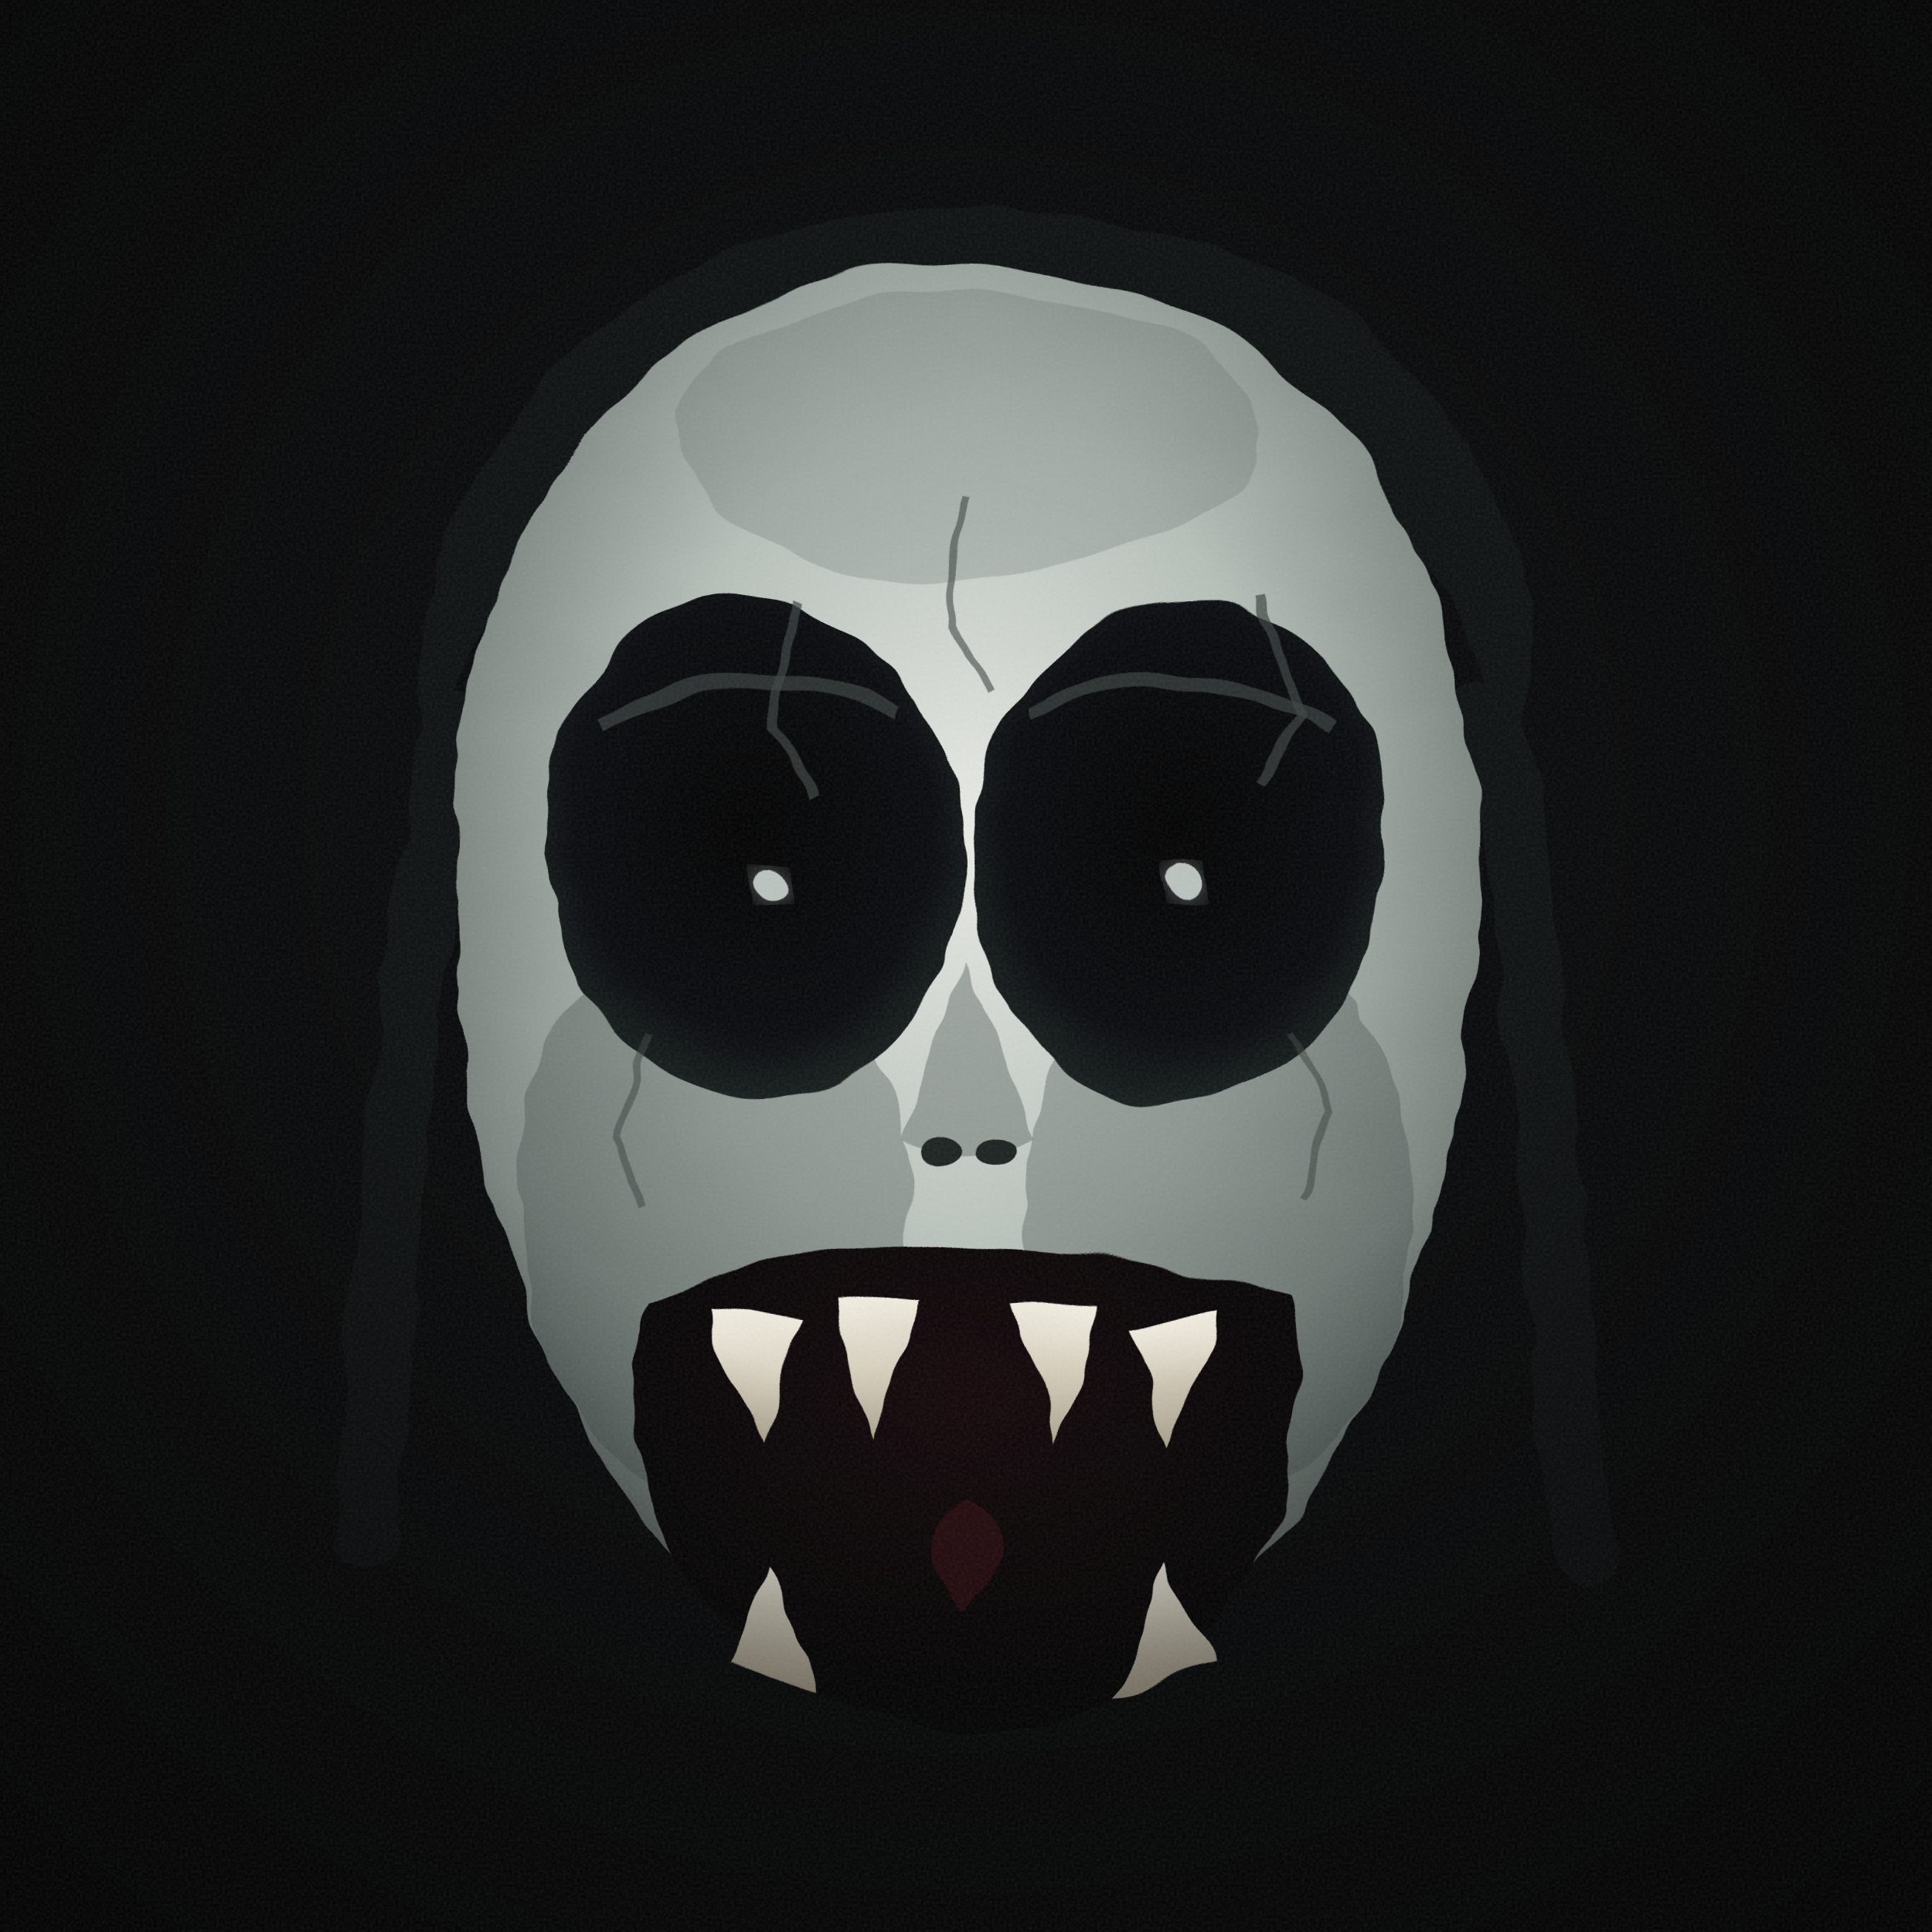
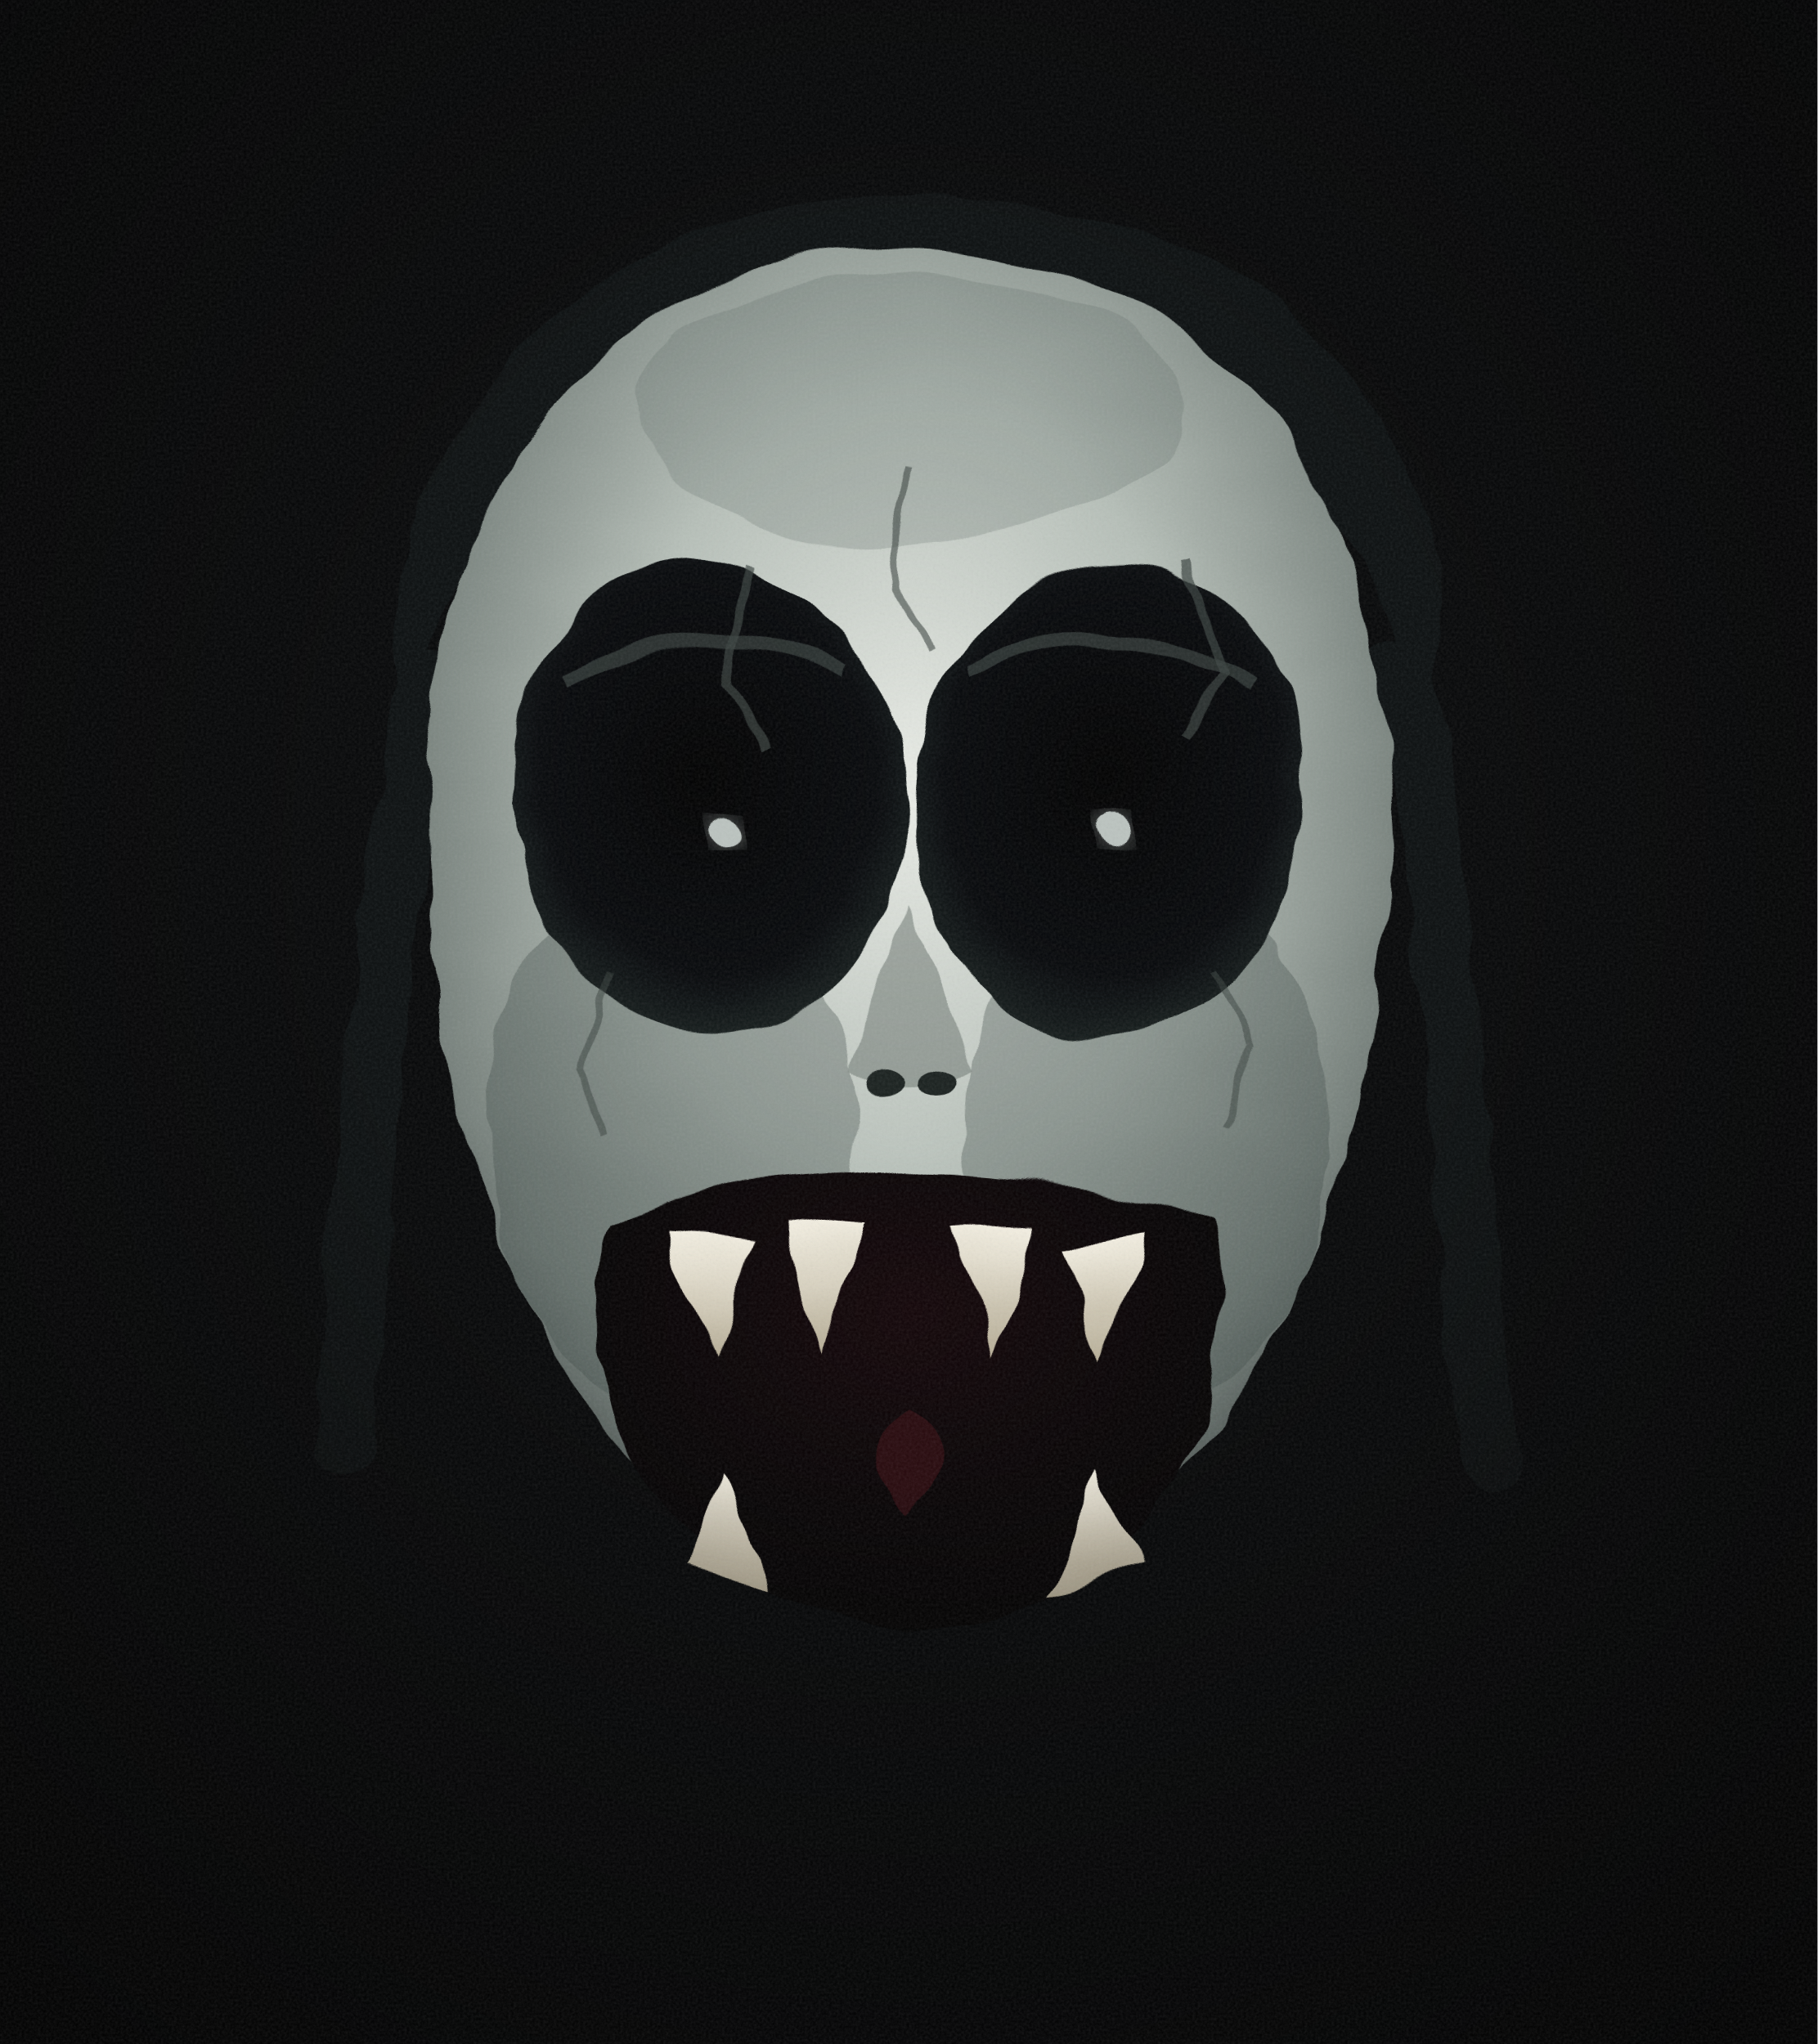
- <svg xmlns="http://www.w3.org/2000/svg" viewBox="0 0 800 800" preserveAspectRatio="xMidYMid slice">
+ <svg xmlns="http://www.w3.org/2000/svg" viewBox="0 0 800 900" preserveAspectRatio="xMidYMid slice">
  <defs>
    <radialGradient id="skin" cx="50%" cy="40%" r="66%">
      <stop offset="0" stop-color="#e9ece6" />
      <stop offset="45%" stop-color="#b6bfb8" />
      <stop offset="78%" stop-color="#77817c" />
      <stop offset="100%" stop-color="#39413f" />
    </radialGradient>
    <radialGradient id="socket" cx="50%" cy="45%" r="60%">
      <stop offset="0" stop-color="#000000" />
      <stop offset="70%" stop-color="#05070a" />
      <stop offset="100%" stop-color="#1b2422" />
    </radialGradient>
    <radialGradient id="mouth" cx="50%" cy="30%" r="80%">
      <stop offset="0" stop-color="#120407" />
      <stop offset="55%" stop-color="#050203" />
      <stop offset="100%" stop-color="#000000" />
    </radialGradient>
    <radialGradient id="vig" cx="50%" cy="42%" r="72%">
      <stop offset="42%" stop-color="#000000" stop-opacity="0" />
      <stop offset="100%" stop-color="#000000" stop-opacity="0.96" />
    </radialGradient>
    <linearGradient id="teeth" x1="0" y1="0" x2="0" y2="1">
      <stop offset="0" stop-color="#f3efe2" />
      <stop offset="100%" stop-color="#b6ad96" />
    </linearGradient>
    <filter id="wobble" x="-10%" y="-10%" width="120%" height="120%">
      <feTurbulence type="fractalNoise" baseFrequency="0.012 0.024" numOctaves="3" seed="7" result="n" />
      <feDisplacementMap in="SourceGraphic" in2="n" scale="14" xChannelSelector="R" yChannelSelector="G" />
    </filter>
    <filter id="grain">
      <feTurbulence type="fractalNoise" baseFrequency="0.85" numOctaves="2" seed="3" />
      <feColorMatrix type="saturate" values="0" />
      <feComponentTransfer>
        <feFuncA type="linear" slope="0.5" />
      </feComponentTransfer>
    </filter>
    <filter id="glow">
      <feGaussianBlur stdDeviation="7" result="b" />
      <feMerge>
        <feMergeNode in="b" />
        <feMergeNode in="SourceGraphic" />
      </feMerge>
    </filter>
  </defs>
-   <rect width="800" height="800" fill="#050607" />
+   <rect width="800" height="900" fill="#050607" />
  <g filter="url(#wobble)">
    <path d="M180 330 C150 200 250 90 400 85 C555 80 660 190 630 335 C620 250 560 160 400 155 C250 150 195 240 180 330 Z" fill="#0b0f10" />
    <path d="M190 300 C160 420 165 520 150 640" stroke="#0b0f10" stroke-width="26" fill="none" stroke-linecap="round" />
    <path d="M615 295 C645 420 640 515 655 640" stroke="#0b0f10" stroke-width="26" fill="none" stroke-linecap="round" />
    <path d="M400 110 C540 110 612 220 612 360 C612 520 548 690 400 705 C252 690 188 520 188 360 C188 220 260 110 400 110 Z" fill="url(#skin)" />
    <ellipse cx="295" cy="500" rx="80" ry="120" fill="#3d4744" opacity="0.35" />
    <ellipse cx="505" cy="500" rx="80" ry="120" fill="#3d4744" opacity="0.35" />
    <ellipse cx="400" cy="180" rx="120" ry="60" fill="#5d6763" opacity="0.25" />
    <ellipse cx="312" cy="352" rx="86" ry="104" fill="url(#socket)" transform="rotate(-8 312 352)" />
    <ellipse cx="488" cy="352" rx="86" ry="104" fill="url(#socket)" transform="rotate(8 488 352)" />
    <circle cx="320" cy="366" r="7" fill="#cfd8d4" opacity="0.9" filter="url(#glow)" />
    <circle cx="492" cy="366" r="7" fill="#cfd8d4" opacity="0.9" filter="url(#glow)" />
    <path d="M250 300 Q310 268 372 296" stroke="#39413f" stroke-width="6" fill="none" opacity="0.7" />
    <path d="M428 296 Q490 268 550 300" stroke="#39413f" stroke-width="6" fill="none" opacity="0.7" />
    <path d="M400 400 L372 470 Q400 486 428 470 Z" fill="#6b7570" opacity="0.55" />
    <ellipse cx="388" cy="476" rx="9" ry="6" fill="#1a211f" />
    <ellipse cx="412" cy="476" rx="9" ry="6" fill="#1a211f" />
    <path d="M268 540 Q400 492 532 540 Q556 690 400 722 Q244 690 268 540 Z" fill="url(#mouth)" />
    <g fill="url(#teeth)">
      <path d="M296 543 L316 600 L334 546 Z" />
      <path d="M346 538 L362 596 L382 540 Z" />
      <path d="M418 540 L438 598 L454 538 Z" />
      <path d="M466 546 L484 600 L504 543 Z" />
      <path d="M300 690 L318 646 L336 700 Z" />
      <path d="M462 700 L482 646 L500 690 Z" />
    </g>
    <path d="M400 620 Q430 640 400 668 Q370 640 400 620 Z" fill="#2a0a0e" opacity="0.9" />
    <path d="M330 250 L318 300 L336 330" stroke="#3b4340" stroke-width="4" fill="none" opacity="0.7" />
    <path d="M520 246 L536 296 L520 322" stroke="#3b4340" stroke-width="4" fill="none" opacity="0.7" />
    <path d="M400 205 L392 258 L408 286" stroke="#3b4340" stroke-width="3" fill="none" opacity="0.6" />
    <path d="M270 430 L255 470 L268 500" stroke="#3b4340" stroke-width="3" fill="none" opacity="0.55" />
    <path d="M534 424 L552 462 L538 496" stroke="#3b4340" stroke-width="3" fill="none" opacity="0.55" />
  </g>
-   <rect width="800" height="800" fill="url(#vig)" />
-   <rect width="800" height="800" filter="url(#grain)" opacity="0.22" />
+   <rect width="800" height="900" fill="url(#vig)" />
+   <rect width="800" height="900" filter="url(#grain)" opacity="0.22" />
</svg>
